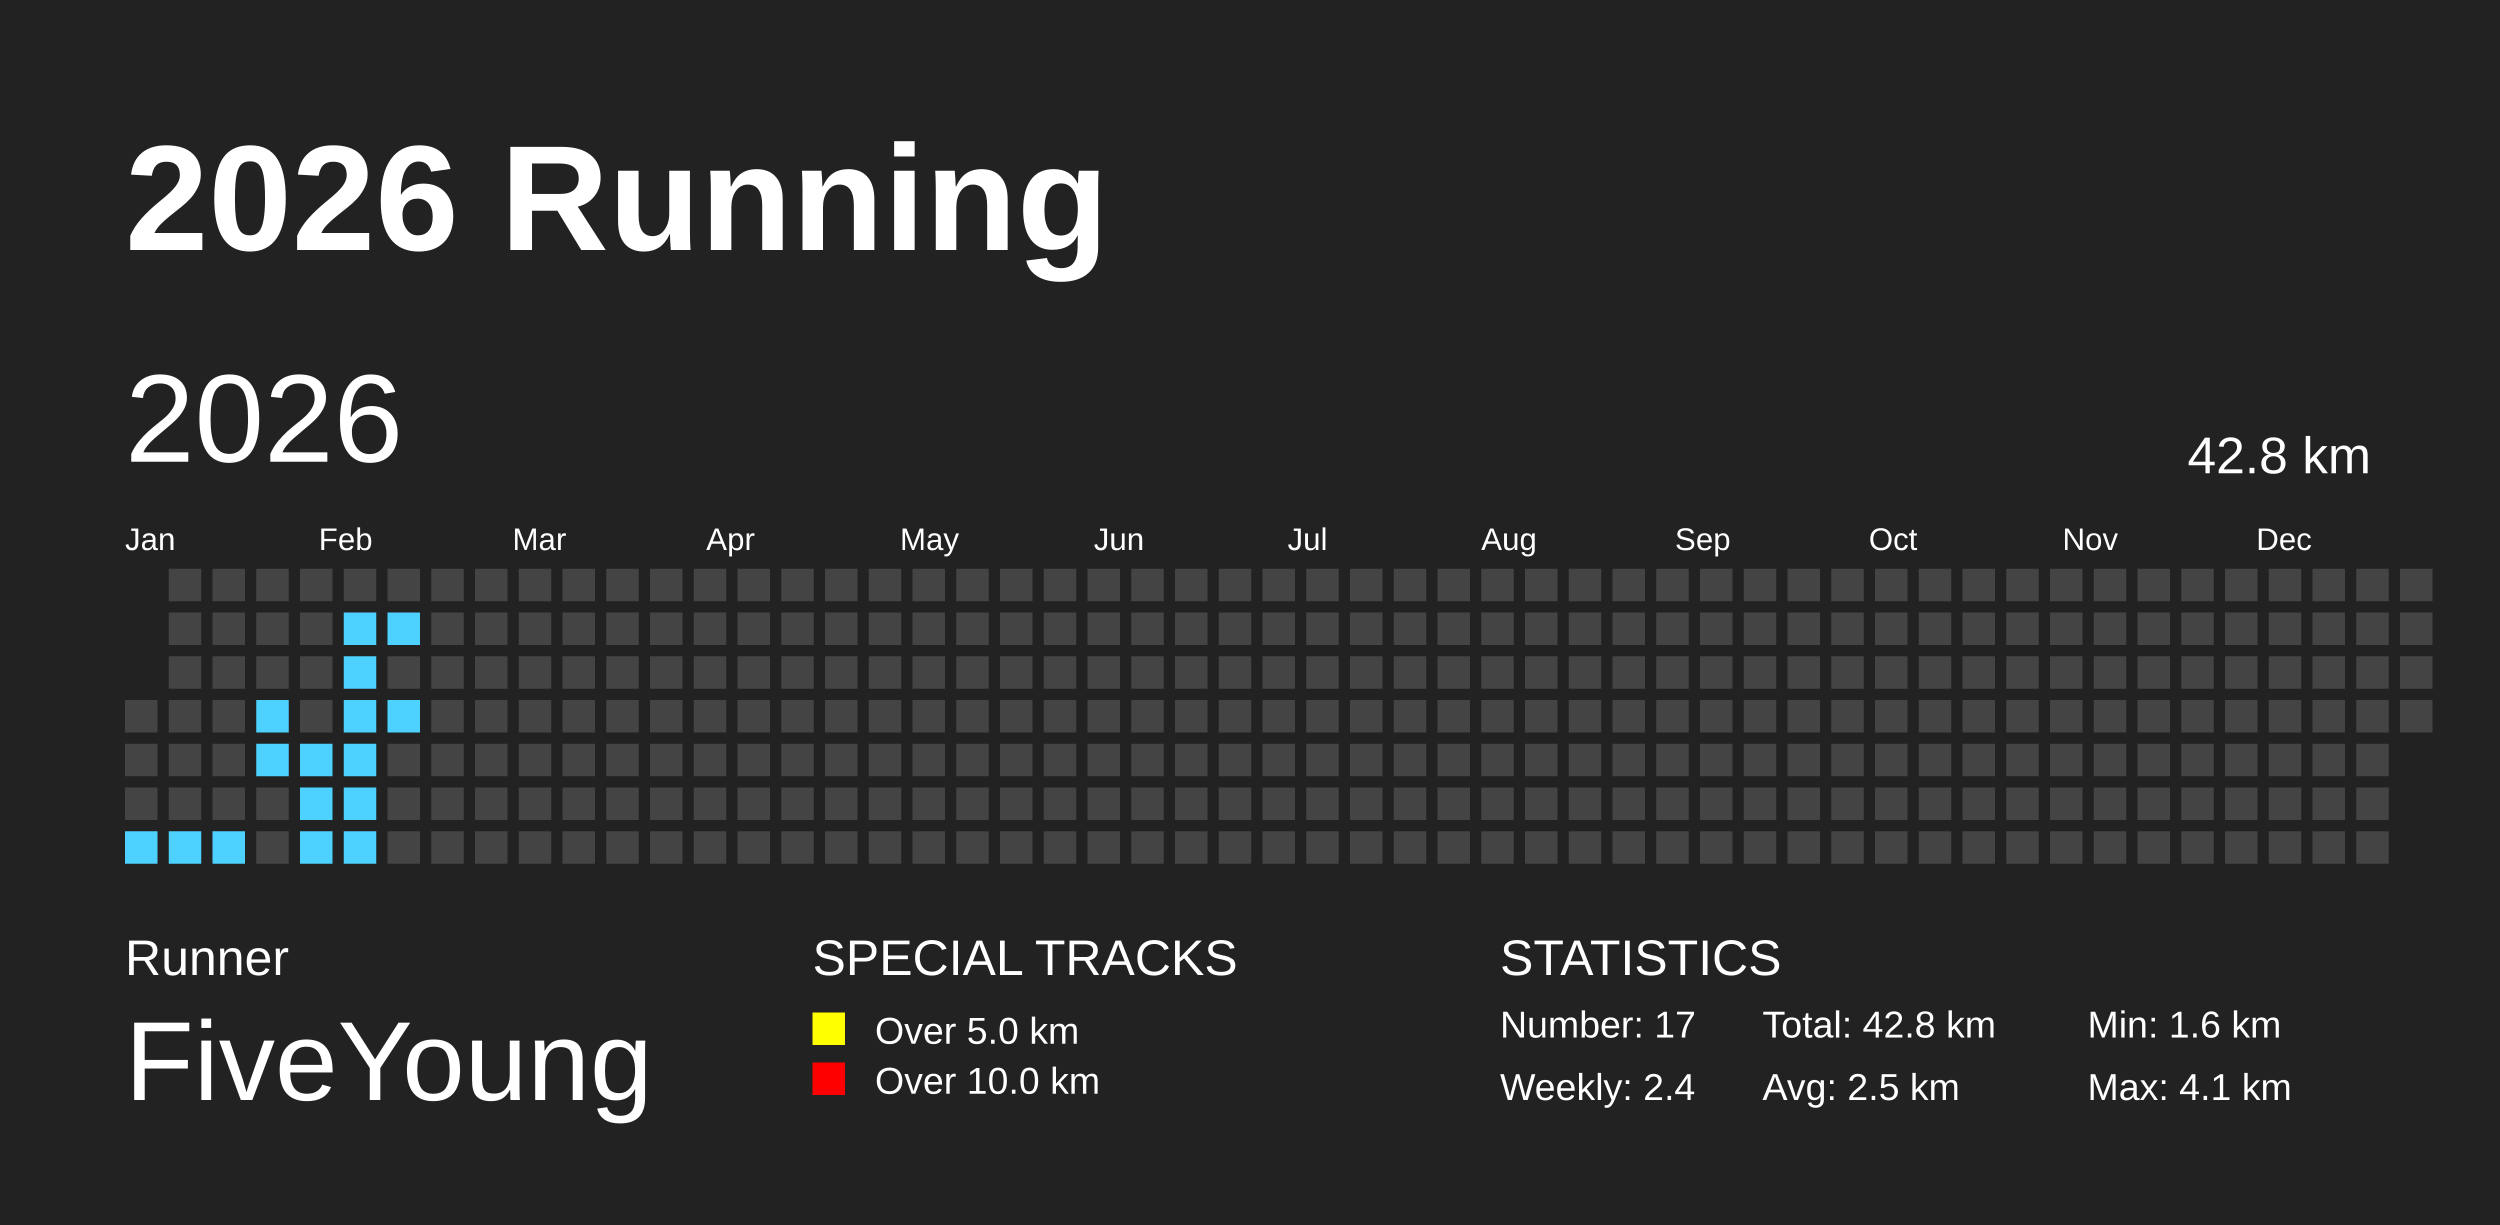
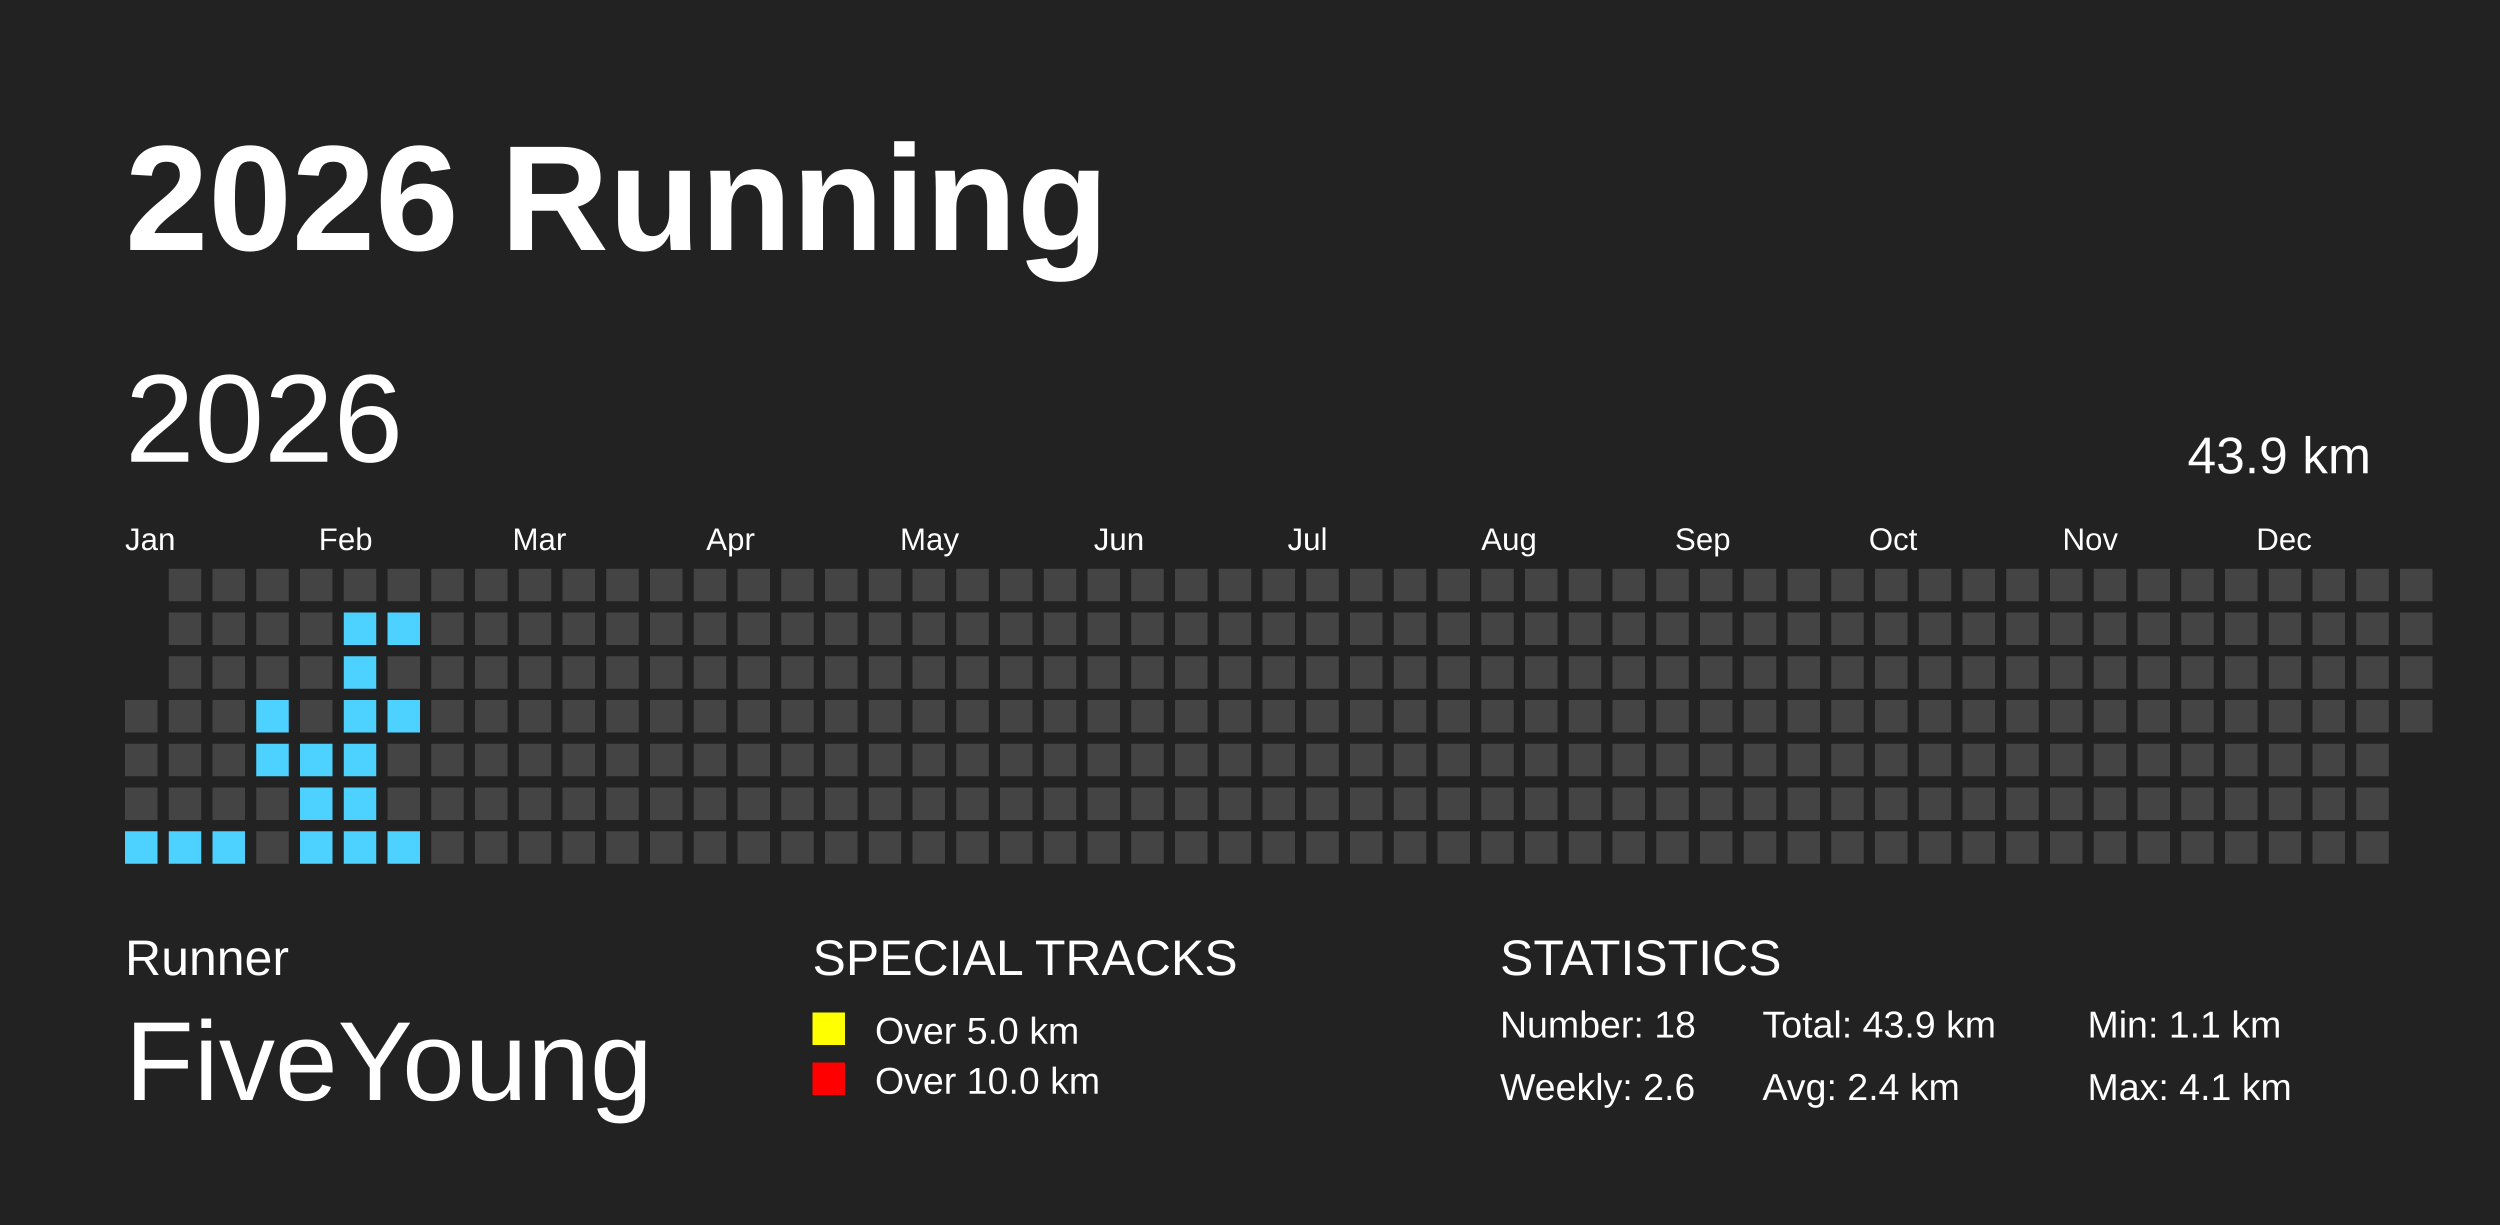
<svg xmlns="http://www.w3.org/2000/svg" baseProfile="full" height="98mm" version="1.1" viewBox="0,0,200,98" width="200mm">
  <defs />
  <rect fill="#222222" height="98" width="200" x="0" y="0" />
  <text fill="#FFFFFF" style="font-size:12px; font-family:Arial; font-weight:bold;" x="10" y="20">2026 Running</text>
  <text fill="#FFFFFF" style="font-size:4px; font-family:Arial" x="10" y="78">Runner</text>
  <text fill="#FFFFFF" style="font-size:9px; font-family:Arial" x="10" y="88">FiveYoung</text>
  <text fill="#FFFFFF" style="font-size:4px; font-family:Arial" x="65" y="78">SPECIAL TRACKS</text>
  <rect fill="yellow" height="2.6" width="2.6" x="65" y="81" />
  <text fill="#FFFFFF" style="font-size:3px; font-family:Arial" x="70" y="83.5">Over 5.0 km</text>
  <rect fill="red" height="2.6" width="2.6" x="65" y="85" />
  <text fill="#FFFFFF" style="font-size:3px; font-family:Arial" x="70" y="87.5">Over 10.0 km</text>
  <text fill="#FFFFFF" style="font-size:4px; font-family:Arial" x="120" y="78">STATISTICS</text>
-   <text fill="#FFFFFF" style="font-size:3px; font-family:Arial" x="120" y="83">Number: 17</text>
-   <text fill="#FFFFFF" style="font-size:3px; font-family:Arial" x="120" y="88">Weekly: 2.4</text>
-   <text fill="#FFFFFF" style="font-size:3px; font-family:Arial" x="141" y="83">Total: 42.8 km</text>
-   <text fill="#FFFFFF" style="font-size:3px; font-family:Arial" x="141" y="88">Avg: 2.5 km</text>
-   <text fill="#FFFFFF" style="font-size:3px; font-family:Arial" x="167" y="83">Min: 1.6 km</text>
+   <text fill="#FFFFFF" style="font-size:3px; font-family:Arial" x="120" y="83">Number: 18</text>
+   <text fill="#FFFFFF" style="font-size:3px; font-family:Arial" x="120" y="88">Weekly: 2.6</text>
+   <text fill="#FFFFFF" style="font-size:3px; font-family:Arial" x="141" y="83">Total: 43.9 km</text>
+   <text fill="#FFFFFF" style="font-size:3px; font-family:Arial" x="141" y="88">Avg: 2.4 km</text>
+   <text fill="#FFFFFF" style="font-size:3px; font-family:Arial" x="167" y="83">Min: 1.1 km</text>
  <text fill="#FFFFFF" style="font-size:3px; font-family:Arial" x="167" y="88">Max: 4.1 km</text>
  <text dominant-baseline="hanging" fill="#FFFFFF" style="font-size:10.0px; font-family:Arial;" x="10" y="30">2026</text>
-   <text dominant-baseline="hanging" fill="#FFFFFF" style="font-size:4.125px; font-family:Arial;" x="175" y="35">42.8 km</text>
+   <text dominant-baseline="hanging" fill="#FFFFFF" style="font-size:4.125px; font-family:Arial;" x="175" y="35">43.9 km</text>
  <text fill="#FFFFFF" style="font-size:2.5px; font-family:Arial" x="10.0" y="44">Jan</text>
  <text fill="#FFFFFF" style="font-size:2.5px; font-family:Arial" x="25.5" y="44">Feb</text>
  <text fill="#FFFFFF" style="font-size:2.5px; font-family:Arial" x="41.0" y="44">Mar</text>
  <text fill="#FFFFFF" style="font-size:2.5px; font-family:Arial" x="56.5" y="44">Apr</text>
  <text fill="#FFFFFF" style="font-size:2.5px; font-family:Arial" x="72.0" y="44">May</text>
  <text fill="#FFFFFF" style="font-size:2.5px; font-family:Arial" x="87.5" y="44">Jun</text>
  <text fill="#FFFFFF" style="font-size:2.5px; font-family:Arial" x="103.0" y="44">Jul</text>
  <text fill="#FFFFFF" style="font-size:2.5px; font-family:Arial" x="118.5" y="44">Aug</text>
  <text fill="#FFFFFF" style="font-size:2.5px; font-family:Arial" x="134.0" y="44">Sep</text>
  <text fill="#FFFFFF" style="font-size:2.5px; font-family:Arial" x="149.5" y="44">Oct</text>
  <text fill="#FFFFFF" style="font-size:2.5px; font-family:Arial" x="165.0" y="44">Nov</text>
  <text fill="#FFFFFF" style="font-size:2.5px; font-family:Arial" x="180.5" y="44">Dec</text>
  <rect fill="#444444" height="2.6" width="2.6" x="10.0" y="56.0" />
  <rect fill="#444444" height="2.6" width="2.6" x="10.0" y="59.5" />
  <rect fill="#444444" height="2.6" width="2.6" x="10.0" y="63.0" />
  <rect fill="#4DD2FF" height="2.6" width="2.6" x="10.0" y="66.5" />
  <rect fill="#444444" height="2.6" width="2.6" x="13.5" y="45.5" />
  <rect fill="#444444" height="2.6" width="2.6" x="13.5" y="49.0" />
  <rect fill="#444444" height="2.6" width="2.6" x="13.5" y="52.5" />
  <rect fill="#444444" height="2.6" width="2.6" x="13.5" y="56.0" />
  <rect fill="#444444" height="2.6" width="2.6" x="13.5" y="59.5" />
  <rect fill="#444444" height="2.6" width="2.6" x="13.5" y="63.0" />
  <rect fill="#4DD2FF" height="2.6" width="2.6" x="13.5" y="66.5" />
  <rect fill="#444444" height="2.6" width="2.6" x="17.0" y="45.5" />
  <rect fill="#444444" height="2.6" width="2.6" x="17.0" y="49.0" />
  <rect fill="#444444" height="2.6" width="2.6" x="17.0" y="52.5" />
  <rect fill="#444444" height="2.6" width="2.6" x="17.0" y="56.0" />
  <rect fill="#444444" height="2.6" width="2.6" x="17.0" y="59.5" />
  <rect fill="#444444" height="2.6" width="2.6" x="17.0" y="63.0" />
  <rect fill="#4DD2FF" height="2.6" width="2.6" x="17.0" y="66.5" />
  <rect fill="#444444" height="2.6" width="2.6" x="20.5" y="45.5" />
  <rect fill="#444444" height="2.6" width="2.6" x="20.5" y="49.0" />
  <rect fill="#444444" height="2.6" width="2.6" x="20.5" y="52.5" />
  <rect fill="#4DD2FF" height="2.6" width="2.6" x="20.5" y="56.0" />
  <rect fill="#4DD2FF" height="2.6" width="2.6" x="20.5" y="59.5" />
  <rect fill="#444444" height="2.6" width="2.6" x="20.5" y="63.0" />
  <rect fill="#444444" height="2.6" width="2.6" x="20.5" y="66.5" />
  <rect fill="#444444" height="2.6" width="2.6" x="24.0" y="45.5" />
  <rect fill="#444444" height="2.6" width="2.6" x="24.0" y="49.0" />
  <rect fill="#444444" height="2.6" width="2.6" x="24.0" y="52.5" />
  <rect fill="#444444" height="2.6" width="2.6" x="24.0" y="56.0" />
  <rect fill="#4DD2FF" height="2.6" width="2.6" x="24.0" y="59.5" />
  <rect fill="#4DD2FF" height="2.6" width="2.6" x="24.0" y="63.0" />
  <rect fill="#4DD2FF" height="2.6" width="2.6" x="24.0" y="66.5" />
  <rect fill="#444444" height="2.6" width="2.6" x="27.5" y="45.5" />
  <rect fill="#4DD2FF" height="2.6" width="2.6" x="27.5" y="49.0" />
  <rect fill="#4DD2FF" height="2.6" width="2.6" x="27.5" y="52.5" />
  <rect fill="#4DD2FF" height="2.6" width="2.6" x="27.5" y="56.0" />
  <rect fill="#4DD2FF" height="2.6" width="2.6" x="27.5" y="59.5" />
  <rect fill="#4DD2FF" height="2.6" width="2.6" x="27.5" y="63.0" />
  <rect fill="#4DD2FF" height="2.6" width="2.6" x="27.5" y="66.5" />
  <rect fill="#444444" height="2.6" width="2.6" x="31.0" y="45.5" />
  <rect fill="#4DD2FF" height="2.6" width="2.6" x="31.0" y="49.0" />
  <rect fill="#444444" height="2.6" width="2.6" x="31.0" y="52.5" />
  <rect fill="#4DD2FF" height="2.6" width="2.6" x="31.0" y="56.0" />
  <rect fill="#444444" height="2.6" width="2.6" x="31.0" y="59.5" />
  <rect fill="#444444" height="2.6" width="2.6" x="31.0" y="63.0" />
-   <rect fill="#444444" height="2.6" width="2.6" x="31.0" y="66.5" />
+   <rect fill="#4DD2FF" height="2.6" width="2.6" x="31.0" y="66.5" />
  <rect fill="#444444" height="2.6" width="2.6" x="34.5" y="45.5" />
  <rect fill="#444444" height="2.6" width="2.6" x="34.5" y="49.0" />
  <rect fill="#444444" height="2.6" width="2.6" x="34.5" y="52.5" />
  <rect fill="#444444" height="2.6" width="2.6" x="34.5" y="56.0" />
  <rect fill="#444444" height="2.6" width="2.6" x="34.5" y="59.5" />
  <rect fill="#444444" height="2.6" width="2.6" x="34.5" y="63.0" />
  <rect fill="#444444" height="2.6" width="2.6" x="34.5" y="66.5" />
  <rect fill="#444444" height="2.6" width="2.6" x="38.0" y="45.5" />
  <rect fill="#444444" height="2.6" width="2.6" x="38.0" y="49.0" />
  <rect fill="#444444" height="2.6" width="2.6" x="38.0" y="52.5" />
  <rect fill="#444444" height="2.6" width="2.6" x="38.0" y="56.0" />
  <rect fill="#444444" height="2.6" width="2.6" x="38.0" y="59.5" />
  <rect fill="#444444" height="2.6" width="2.6" x="38.0" y="63.0" />
  <rect fill="#444444" height="2.6" width="2.6" x="38.0" y="66.5" />
  <rect fill="#444444" height="2.6" width="2.6" x="41.5" y="45.5" />
  <rect fill="#444444" height="2.6" width="2.6" x="41.5" y="49.0" />
  <rect fill="#444444" height="2.6" width="2.6" x="41.5" y="52.5" />
  <rect fill="#444444" height="2.6" width="2.6" x="41.5" y="56.0" />
  <rect fill="#444444" height="2.6" width="2.6" x="41.5" y="59.5" />
  <rect fill="#444444" height="2.6" width="2.6" x="41.5" y="63.0" />
  <rect fill="#444444" height="2.6" width="2.6" x="41.5" y="66.5" />
  <rect fill="#444444" height="2.6" width="2.6" x="45.0" y="45.5" />
  <rect fill="#444444" height="2.6" width="2.6" x="45.0" y="49.0" />
  <rect fill="#444444" height="2.6" width="2.6" x="45.0" y="52.5" />
  <rect fill="#444444" height="2.6" width="2.6" x="45.0" y="56.0" />
  <rect fill="#444444" height="2.6" width="2.6" x="45.0" y="59.5" />
  <rect fill="#444444" height="2.6" width="2.6" x="45.0" y="63.0" />
  <rect fill="#444444" height="2.6" width="2.6" x="45.0" y="66.5" />
  <rect fill="#444444" height="2.6" width="2.6" x="48.5" y="45.5" />
  <rect fill="#444444" height="2.6" width="2.6" x="48.5" y="49.0" />
  <rect fill="#444444" height="2.6" width="2.6" x="48.5" y="52.5" />
  <rect fill="#444444" height="2.6" width="2.6" x="48.5" y="56.0" />
  <rect fill="#444444" height="2.6" width="2.6" x="48.5" y="59.5" />
  <rect fill="#444444" height="2.6" width="2.6" x="48.5" y="63.0" />
  <rect fill="#444444" height="2.6" width="2.6" x="48.5" y="66.5" />
  <rect fill="#444444" height="2.6" width="2.6" x="52.0" y="45.5" />
  <rect fill="#444444" height="2.6" width="2.6" x="52.0" y="49.0" />
  <rect fill="#444444" height="2.6" width="2.6" x="52.0" y="52.5" />
  <rect fill="#444444" height="2.6" width="2.6" x="52.0" y="56.0" />
  <rect fill="#444444" height="2.6" width="2.6" x="52.0" y="59.5" />
  <rect fill="#444444" height="2.6" width="2.6" x="52.0" y="63.0" />
  <rect fill="#444444" height="2.6" width="2.6" x="52.0" y="66.5" />
  <rect fill="#444444" height="2.6" width="2.6" x="55.5" y="45.5" />
  <rect fill="#444444" height="2.6" width="2.6" x="55.5" y="49.0" />
  <rect fill="#444444" height="2.6" width="2.6" x="55.5" y="52.5" />
  <rect fill="#444444" height="2.6" width="2.6" x="55.5" y="56.0" />
  <rect fill="#444444" height="2.6" width="2.6" x="55.5" y="59.5" />
  <rect fill="#444444" height="2.6" width="2.6" x="55.5" y="63.0" />
  <rect fill="#444444" height="2.6" width="2.6" x="55.5" y="66.5" />
  <rect fill="#444444" height="2.6" width="2.6" x="59.0" y="45.5" />
  <rect fill="#444444" height="2.6" width="2.6" x="59.0" y="49.0" />
  <rect fill="#444444" height="2.6" width="2.6" x="59.0" y="52.5" />
  <rect fill="#444444" height="2.6" width="2.6" x="59.0" y="56.0" />
  <rect fill="#444444" height="2.6" width="2.6" x="59.0" y="59.5" />
  <rect fill="#444444" height="2.6" width="2.6" x="59.0" y="63.0" />
  <rect fill="#444444" height="2.6" width="2.6" x="59.0" y="66.5" />
  <rect fill="#444444" height="2.6" width="2.6" x="62.5" y="45.5" />
  <rect fill="#444444" height="2.6" width="2.6" x="62.5" y="49.0" />
  <rect fill="#444444" height="2.6" width="2.6" x="62.5" y="52.5" />
  <rect fill="#444444" height="2.6" width="2.6" x="62.5" y="56.0" />
  <rect fill="#444444" height="2.6" width="2.6" x="62.5" y="59.5" />
  <rect fill="#444444" height="2.6" width="2.6" x="62.5" y="63.0" />
  <rect fill="#444444" height="2.6" width="2.6" x="62.5" y="66.5" />
  <rect fill="#444444" height="2.6" width="2.6" x="66.0" y="45.5" />
  <rect fill="#444444" height="2.6" width="2.6" x="66.0" y="49.0" />
  <rect fill="#444444" height="2.6" width="2.6" x="66.0" y="52.5" />
  <rect fill="#444444" height="2.6" width="2.6" x="66.0" y="56.0" />
  <rect fill="#444444" height="2.6" width="2.6" x="66.0" y="59.5" />
  <rect fill="#444444" height="2.6" width="2.6" x="66.0" y="63.0" />
  <rect fill="#444444" height="2.6" width="2.6" x="66.0" y="66.5" />
  <rect fill="#444444" height="2.6" width="2.6" x="69.5" y="45.5" />
  <rect fill="#444444" height="2.6" width="2.6" x="69.5" y="49.0" />
  <rect fill="#444444" height="2.6" width="2.6" x="69.5" y="52.5" />
  <rect fill="#444444" height="2.6" width="2.6" x="69.5" y="56.0" />
  <rect fill="#444444" height="2.6" width="2.6" x="69.5" y="59.5" />
  <rect fill="#444444" height="2.6" width="2.6" x="69.5" y="63.0" />
  <rect fill="#444444" height="2.6" width="2.6" x="69.5" y="66.5" />
  <rect fill="#444444" height="2.6" width="2.6" x="73.0" y="45.5" />
  <rect fill="#444444" height="2.6" width="2.6" x="73.0" y="49.0" />
  <rect fill="#444444" height="2.6" width="2.6" x="73.0" y="52.5" />
  <rect fill="#444444" height="2.6" width="2.6" x="73.0" y="56.0" />
  <rect fill="#444444" height="2.6" width="2.6" x="73.0" y="59.5" />
  <rect fill="#444444" height="2.6" width="2.6" x="73.0" y="63.0" />
  <rect fill="#444444" height="2.6" width="2.6" x="73.0" y="66.5" />
  <rect fill="#444444" height="2.6" width="2.6" x="76.5" y="45.5" />
  <rect fill="#444444" height="2.6" width="2.6" x="76.5" y="49.0" />
  <rect fill="#444444" height="2.6" width="2.6" x="76.5" y="52.5" />
  <rect fill="#444444" height="2.6" width="2.6" x="76.5" y="56.0" />
  <rect fill="#444444" height="2.6" width="2.6" x="76.5" y="59.5" />
  <rect fill="#444444" height="2.6" width="2.6" x="76.5" y="63.0" />
  <rect fill="#444444" height="2.6" width="2.6" x="76.5" y="66.5" />
  <rect fill="#444444" height="2.6" width="2.6" x="80.0" y="45.5" />
  <rect fill="#444444" height="2.6" width="2.6" x="80.0" y="49.0" />
  <rect fill="#444444" height="2.6" width="2.6" x="80.0" y="52.5" />
  <rect fill="#444444" height="2.6" width="2.6" x="80.0" y="56.0" />
  <rect fill="#444444" height="2.6" width="2.6" x="80.0" y="59.5" />
  <rect fill="#444444" height="2.6" width="2.6" x="80.0" y="63.0" />
  <rect fill="#444444" height="2.6" width="2.6" x="80.0" y="66.5" />
  <rect fill="#444444" height="2.6" width="2.6" x="83.5" y="45.5" />
  <rect fill="#444444" height="2.6" width="2.6" x="83.5" y="49.0" />
  <rect fill="#444444" height="2.6" width="2.6" x="83.5" y="52.5" />
  <rect fill="#444444" height="2.6" width="2.6" x="83.5" y="56.0" />
  <rect fill="#444444" height="2.6" width="2.6" x="83.5" y="59.5" />
  <rect fill="#444444" height="2.6" width="2.6" x="83.5" y="63.0" />
  <rect fill="#444444" height="2.6" width="2.6" x="83.5" y="66.5" />
  <rect fill="#444444" height="2.6" width="2.6" x="87.0" y="45.5" />
  <rect fill="#444444" height="2.6" width="2.6" x="87.0" y="49.0" />
  <rect fill="#444444" height="2.6" width="2.6" x="87.0" y="52.5" />
  <rect fill="#444444" height="2.6" width="2.6" x="87.0" y="56.0" />
  <rect fill="#444444" height="2.6" width="2.6" x="87.0" y="59.5" />
  <rect fill="#444444" height="2.6" width="2.6" x="87.0" y="63.0" />
  <rect fill="#444444" height="2.6" width="2.6" x="87.0" y="66.5" />
  <rect fill="#444444" height="2.6" width="2.6" x="90.5" y="45.5" />
  <rect fill="#444444" height="2.6" width="2.6" x="90.5" y="49.0" />
  <rect fill="#444444" height="2.6" width="2.6" x="90.5" y="52.5" />
  <rect fill="#444444" height="2.6" width="2.6" x="90.5" y="56.0" />
  <rect fill="#444444" height="2.6" width="2.6" x="90.5" y="59.5" />
  <rect fill="#444444" height="2.6" width="2.6" x="90.5" y="63.0" />
  <rect fill="#444444" height="2.6" width="2.6" x="90.5" y="66.5" />
  <rect fill="#444444" height="2.6" width="2.6" x="94.0" y="45.5" />
  <rect fill="#444444" height="2.6" width="2.6" x="94.0" y="49.0" />
  <rect fill="#444444" height="2.6" width="2.6" x="94.0" y="52.5" />
  <rect fill="#444444" height="2.6" width="2.6" x="94.0" y="56.0" />
  <rect fill="#444444" height="2.6" width="2.6" x="94.0" y="59.5" />
  <rect fill="#444444" height="2.6" width="2.6" x="94.0" y="63.0" />
  <rect fill="#444444" height="2.6" width="2.6" x="94.0" y="66.5" />
  <rect fill="#444444" height="2.6" width="2.6" x="97.5" y="45.5" />
  <rect fill="#444444" height="2.6" width="2.6" x="97.5" y="49.0" />
  <rect fill="#444444" height="2.6" width="2.6" x="97.5" y="52.5" />
  <rect fill="#444444" height="2.6" width="2.6" x="97.5" y="56.0" />
  <rect fill="#444444" height="2.6" width="2.6" x="97.5" y="59.5" />
  <rect fill="#444444" height="2.6" width="2.6" x="97.5" y="63.0" />
  <rect fill="#444444" height="2.6" width="2.6" x="97.5" y="66.5" />
  <rect fill="#444444" height="2.6" width="2.6" x="101.0" y="45.5" />
  <rect fill="#444444" height="2.6" width="2.6" x="101.0" y="49.0" />
  <rect fill="#444444" height="2.6" width="2.6" x="101.0" y="52.5" />
  <rect fill="#444444" height="2.6" width="2.6" x="101.0" y="56.0" />
  <rect fill="#444444" height="2.6" width="2.6" x="101.0" y="59.5" />
  <rect fill="#444444" height="2.6" width="2.6" x="101.0" y="63.0" />
  <rect fill="#444444" height="2.6" width="2.6" x="101.0" y="66.5" />
  <rect fill="#444444" height="2.6" width="2.6" x="104.5" y="45.5" />
  <rect fill="#444444" height="2.6" width="2.6" x="104.5" y="49.0" />
  <rect fill="#444444" height="2.6" width="2.6" x="104.5" y="52.5" />
  <rect fill="#444444" height="2.6" width="2.6" x="104.5" y="56.0" />
  <rect fill="#444444" height="2.6" width="2.6" x="104.5" y="59.5" />
  <rect fill="#444444" height="2.6" width="2.6" x="104.5" y="63.0" />
  <rect fill="#444444" height="2.6" width="2.6" x="104.5" y="66.5" />
  <rect fill="#444444" height="2.6" width="2.6" x="108.0" y="45.5" />
  <rect fill="#444444" height="2.6" width="2.6" x="108.0" y="49.0" />
  <rect fill="#444444" height="2.6" width="2.6" x="108.0" y="52.5" />
  <rect fill="#444444" height="2.6" width="2.6" x="108.0" y="56.0" />
  <rect fill="#444444" height="2.6" width="2.6" x="108.0" y="59.5" />
  <rect fill="#444444" height="2.6" width="2.6" x="108.0" y="63.0" />
  <rect fill="#444444" height="2.6" width="2.6" x="108.0" y="66.5" />
  <rect fill="#444444" height="2.6" width="2.6" x="111.5" y="45.5" />
  <rect fill="#444444" height="2.6" width="2.6" x="111.5" y="49.0" />
  <rect fill="#444444" height="2.6" width="2.6" x="111.5" y="52.5" />
  <rect fill="#444444" height="2.6" width="2.6" x="111.5" y="56.0" />
  <rect fill="#444444" height="2.6" width="2.6" x="111.5" y="59.5" />
  <rect fill="#444444" height="2.6" width="2.6" x="111.5" y="63.0" />
  <rect fill="#444444" height="2.6" width="2.6" x="111.5" y="66.5" />
  <rect fill="#444444" height="2.6" width="2.6" x="115.0" y="45.5" />
  <rect fill="#444444" height="2.6" width="2.6" x="115.0" y="49.0" />
  <rect fill="#444444" height="2.6" width="2.6" x="115.0" y="52.5" />
  <rect fill="#444444" height="2.6" width="2.6" x="115.0" y="56.0" />
  <rect fill="#444444" height="2.6" width="2.6" x="115.0" y="59.5" />
  <rect fill="#444444" height="2.6" width="2.6" x="115.0" y="63.0" />
  <rect fill="#444444" height="2.6" width="2.6" x="115.0" y="66.5" />
  <rect fill="#444444" height="2.6" width="2.6" x="118.5" y="45.5" />
  <rect fill="#444444" height="2.6" width="2.6" x="118.5" y="49.0" />
  <rect fill="#444444" height="2.6" width="2.6" x="118.5" y="52.5" />
  <rect fill="#444444" height="2.6" width="2.6" x="118.5" y="56.0" />
  <rect fill="#444444" height="2.6" width="2.6" x="118.5" y="59.5" />
  <rect fill="#444444" height="2.6" width="2.6" x="118.5" y="63.0" />
  <rect fill="#444444" height="2.6" width="2.6" x="118.5" y="66.5" />
  <rect fill="#444444" height="2.6" width="2.6" x="122.0" y="45.5" />
  <rect fill="#444444" height="2.6" width="2.6" x="122.0" y="49.0" />
  <rect fill="#444444" height="2.6" width="2.6" x="122.0" y="52.5" />
  <rect fill="#444444" height="2.6" width="2.6" x="122.0" y="56.0" />
  <rect fill="#444444" height="2.6" width="2.6" x="122.0" y="59.5" />
  <rect fill="#444444" height="2.6" width="2.6" x="122.0" y="63.0" />
  <rect fill="#444444" height="2.6" width="2.6" x="122.0" y="66.5" />
  <rect fill="#444444" height="2.6" width="2.6" x="125.5" y="45.5" />
  <rect fill="#444444" height="2.6" width="2.6" x="125.5" y="49.0" />
  <rect fill="#444444" height="2.6" width="2.6" x="125.5" y="52.5" />
  <rect fill="#444444" height="2.6" width="2.6" x="125.5" y="56.0" />
  <rect fill="#444444" height="2.6" width="2.6" x="125.5" y="59.5" />
  <rect fill="#444444" height="2.6" width="2.6" x="125.5" y="63.0" />
  <rect fill="#444444" height="2.6" width="2.6" x="125.5" y="66.5" />
  <rect fill="#444444" height="2.6" width="2.6" x="129.0" y="45.5" />
  <rect fill="#444444" height="2.6" width="2.6" x="129.0" y="49.0" />
  <rect fill="#444444" height="2.6" width="2.6" x="129.0" y="52.5" />
  <rect fill="#444444" height="2.6" width="2.6" x="129.0" y="56.0" />
  <rect fill="#444444" height="2.6" width="2.6" x="129.0" y="59.5" />
  <rect fill="#444444" height="2.6" width="2.6" x="129.0" y="63.0" />
  <rect fill="#444444" height="2.6" width="2.6" x="129.0" y="66.5" />
  <rect fill="#444444" height="2.6" width="2.6" x="132.5" y="45.5" />
  <rect fill="#444444" height="2.6" width="2.6" x="132.5" y="49.0" />
  <rect fill="#444444" height="2.6" width="2.6" x="132.5" y="52.5" />
  <rect fill="#444444" height="2.6" width="2.6" x="132.5" y="56.0" />
  <rect fill="#444444" height="2.6" width="2.6" x="132.5" y="59.5" />
  <rect fill="#444444" height="2.6" width="2.6" x="132.5" y="63.0" />
  <rect fill="#444444" height="2.6" width="2.6" x="132.5" y="66.5" />
  <rect fill="#444444" height="2.6" width="2.6" x="136.0" y="45.5" />
  <rect fill="#444444" height="2.6" width="2.6" x="136.0" y="49.0" />
  <rect fill="#444444" height="2.6" width="2.6" x="136.0" y="52.5" />
  <rect fill="#444444" height="2.6" width="2.6" x="136.0" y="56.0" />
  <rect fill="#444444" height="2.6" width="2.6" x="136.0" y="59.5" />
  <rect fill="#444444" height="2.6" width="2.6" x="136.0" y="63.0" />
  <rect fill="#444444" height="2.6" width="2.6" x="136.0" y="66.5" />
  <rect fill="#444444" height="2.6" width="2.6" x="139.5" y="45.5" />
  <rect fill="#444444" height="2.6" width="2.6" x="139.5" y="49.0" />
  <rect fill="#444444" height="2.6" width="2.6" x="139.5" y="52.5" />
  <rect fill="#444444" height="2.6" width="2.6" x="139.5" y="56.0" />
  <rect fill="#444444" height="2.6" width="2.6" x="139.5" y="59.5" />
  <rect fill="#444444" height="2.6" width="2.6" x="139.5" y="63.0" />
  <rect fill="#444444" height="2.6" width="2.6" x="139.5" y="66.5" />
  <rect fill="#444444" height="2.6" width="2.6" x="143.0" y="45.5" />
  <rect fill="#444444" height="2.6" width="2.6" x="143.0" y="49.0" />
  <rect fill="#444444" height="2.6" width="2.6" x="143.0" y="52.5" />
  <rect fill="#444444" height="2.6" width="2.6" x="143.0" y="56.0" />
  <rect fill="#444444" height="2.6" width="2.6" x="143.0" y="59.5" />
  <rect fill="#444444" height="2.6" width="2.6" x="143.0" y="63.0" />
  <rect fill="#444444" height="2.6" width="2.6" x="143.0" y="66.5" />
  <rect fill="#444444" height="2.6" width="2.6" x="146.5" y="45.5" />
  <rect fill="#444444" height="2.6" width="2.6" x="146.5" y="49.0" />
  <rect fill="#444444" height="2.6" width="2.6" x="146.5" y="52.5" />
  <rect fill="#444444" height="2.6" width="2.6" x="146.5" y="56.0" />
  <rect fill="#444444" height="2.6" width="2.6" x="146.5" y="59.5" />
  <rect fill="#444444" height="2.6" width="2.6" x="146.5" y="63.0" />
  <rect fill="#444444" height="2.6" width="2.6" x="146.5" y="66.5" />
  <rect fill="#444444" height="2.6" width="2.6" x="150.0" y="45.5" />
  <rect fill="#444444" height="2.6" width="2.6" x="150.0" y="49.0" />
  <rect fill="#444444" height="2.6" width="2.6" x="150.0" y="52.5" />
  <rect fill="#444444" height="2.6" width="2.6" x="150.0" y="56.0" />
  <rect fill="#444444" height="2.6" width="2.6" x="150.0" y="59.5" />
  <rect fill="#444444" height="2.6" width="2.6" x="150.0" y="63.0" />
  <rect fill="#444444" height="2.6" width="2.6" x="150.0" y="66.5" />
  <rect fill="#444444" height="2.6" width="2.6" x="153.5" y="45.5" />
  <rect fill="#444444" height="2.6" width="2.6" x="153.5" y="49.0" />
  <rect fill="#444444" height="2.6" width="2.6" x="153.5" y="52.5" />
  <rect fill="#444444" height="2.6" width="2.6" x="153.5" y="56.0" />
  <rect fill="#444444" height="2.6" width="2.6" x="153.5" y="59.5" />
  <rect fill="#444444" height="2.6" width="2.6" x="153.5" y="63.0" />
  <rect fill="#444444" height="2.6" width="2.6" x="153.5" y="66.5" />
  <rect fill="#444444" height="2.6" width="2.6" x="157.0" y="45.5" />
  <rect fill="#444444" height="2.6" width="2.6" x="157.0" y="49.0" />
  <rect fill="#444444" height="2.6" width="2.6" x="157.0" y="52.5" />
  <rect fill="#444444" height="2.6" width="2.6" x="157.0" y="56.0" />
  <rect fill="#444444" height="2.6" width="2.6" x="157.0" y="59.5" />
  <rect fill="#444444" height="2.6" width="2.6" x="157.0" y="63.0" />
  <rect fill="#444444" height="2.6" width="2.6" x="157.0" y="66.5" />
  <rect fill="#444444" height="2.6" width="2.6" x="160.5" y="45.5" />
  <rect fill="#444444" height="2.6" width="2.6" x="160.5" y="49.0" />
  <rect fill="#444444" height="2.6" width="2.6" x="160.5" y="52.5" />
  <rect fill="#444444" height="2.6" width="2.6" x="160.5" y="56.0" />
  <rect fill="#444444" height="2.6" width="2.6" x="160.5" y="59.5" />
  <rect fill="#444444" height="2.6" width="2.6" x="160.5" y="63.0" />
  <rect fill="#444444" height="2.6" width="2.6" x="160.5" y="66.5" />
  <rect fill="#444444" height="2.6" width="2.6" x="164.0" y="45.5" />
  <rect fill="#444444" height="2.6" width="2.6" x="164.0" y="49.0" />
  <rect fill="#444444" height="2.6" width="2.6" x="164.0" y="52.5" />
  <rect fill="#444444" height="2.6" width="2.6" x="164.0" y="56.0" />
  <rect fill="#444444" height="2.6" width="2.6" x="164.0" y="59.5" />
  <rect fill="#444444" height="2.6" width="2.6" x="164.0" y="63.0" />
  <rect fill="#444444" height="2.6" width="2.6" x="164.0" y="66.5" />
  <rect fill="#444444" height="2.6" width="2.6" x="167.5" y="45.5" />
  <rect fill="#444444" height="2.6" width="2.6" x="167.5" y="49.0" />
  <rect fill="#444444" height="2.6" width="2.6" x="167.5" y="52.5" />
  <rect fill="#444444" height="2.6" width="2.6" x="167.5" y="56.0" />
  <rect fill="#444444" height="2.6" width="2.6" x="167.5" y="59.5" />
  <rect fill="#444444" height="2.6" width="2.6" x="167.5" y="63.0" />
  <rect fill="#444444" height="2.6" width="2.6" x="167.5" y="66.5" />
  <rect fill="#444444" height="2.6" width="2.6" x="171.0" y="45.5" />
  <rect fill="#444444" height="2.6" width="2.6" x="171.0" y="49.0" />
  <rect fill="#444444" height="2.6" width="2.6" x="171.0" y="52.5" />
  <rect fill="#444444" height="2.6" width="2.6" x="171.0" y="56.0" />
  <rect fill="#444444" height="2.6" width="2.6" x="171.0" y="59.5" />
  <rect fill="#444444" height="2.6" width="2.6" x="171.0" y="63.0" />
  <rect fill="#444444" height="2.6" width="2.6" x="171.0" y="66.5" />
  <rect fill="#444444" height="2.6" width="2.6" x="174.5" y="45.5" />
  <rect fill="#444444" height="2.6" width="2.6" x="174.5" y="49.0" />
  <rect fill="#444444" height="2.6" width="2.6" x="174.5" y="52.5" />
  <rect fill="#444444" height="2.6" width="2.6" x="174.5" y="56.0" />
  <rect fill="#444444" height="2.6" width="2.6" x="174.5" y="59.5" />
  <rect fill="#444444" height="2.6" width="2.6" x="174.5" y="63.0" />
  <rect fill="#444444" height="2.6" width="2.6" x="174.5" y="66.5" />
  <rect fill="#444444" height="2.6" width="2.6" x="178.0" y="45.5" />
  <rect fill="#444444" height="2.6" width="2.6" x="178.0" y="49.0" />
  <rect fill="#444444" height="2.6" width="2.6" x="178.0" y="52.5" />
  <rect fill="#444444" height="2.6" width="2.6" x="178.0" y="56.0" />
  <rect fill="#444444" height="2.6" width="2.6" x="178.0" y="59.5" />
  <rect fill="#444444" height="2.6" width="2.6" x="178.0" y="63.0" />
  <rect fill="#444444" height="2.6" width="2.6" x="178.0" y="66.5" />
  <rect fill="#444444" height="2.6" width="2.6" x="181.5" y="45.5" />
  <rect fill="#444444" height="2.6" width="2.6" x="181.5" y="49.0" />
  <rect fill="#444444" height="2.6" width="2.6" x="181.5" y="52.5" />
  <rect fill="#444444" height="2.6" width="2.6" x="181.5" y="56.0" />
  <rect fill="#444444" height="2.6" width="2.6" x="181.5" y="59.5" />
  <rect fill="#444444" height="2.6" width="2.6" x="181.5" y="63.0" />
  <rect fill="#444444" height="2.6" width="2.6" x="181.5" y="66.5" />
  <rect fill="#444444" height="2.6" width="2.6" x="185.0" y="45.5" />
  <rect fill="#444444" height="2.6" width="2.6" x="185.0" y="49.0" />
  <rect fill="#444444" height="2.6" width="2.6" x="185.0" y="52.5" />
  <rect fill="#444444" height="2.6" width="2.6" x="185.0" y="56.0" />
  <rect fill="#444444" height="2.6" width="2.6" x="185.0" y="59.5" />
  <rect fill="#444444" height="2.6" width="2.6" x="185.0" y="63.0" />
  <rect fill="#444444" height="2.6" width="2.6" x="185.0" y="66.5" />
  <rect fill="#444444" height="2.6" width="2.6" x="188.5" y="45.5" />
  <rect fill="#444444" height="2.6" width="2.6" x="188.5" y="49.0" />
  <rect fill="#444444" height="2.6" width="2.6" x="188.5" y="52.5" />
  <rect fill="#444444" height="2.6" width="2.6" x="188.5" y="56.0" />
  <rect fill="#444444" height="2.6" width="2.6" x="188.5" y="59.5" />
  <rect fill="#444444" height="2.6" width="2.6" x="188.5" y="63.0" />
  <rect fill="#444444" height="2.6" width="2.6" x="188.5" y="66.5" />
  <rect fill="#444444" height="2.6" width="2.6" x="192.0" y="45.5" />
  <rect fill="#444444" height="2.6" width="2.6" x="192.0" y="49.0" />
  <rect fill="#444444" height="2.6" width="2.6" x="192.0" y="52.5" />
  <rect fill="#444444" height="2.6" width="2.6" x="192.0" y="56.0" />
</svg>
